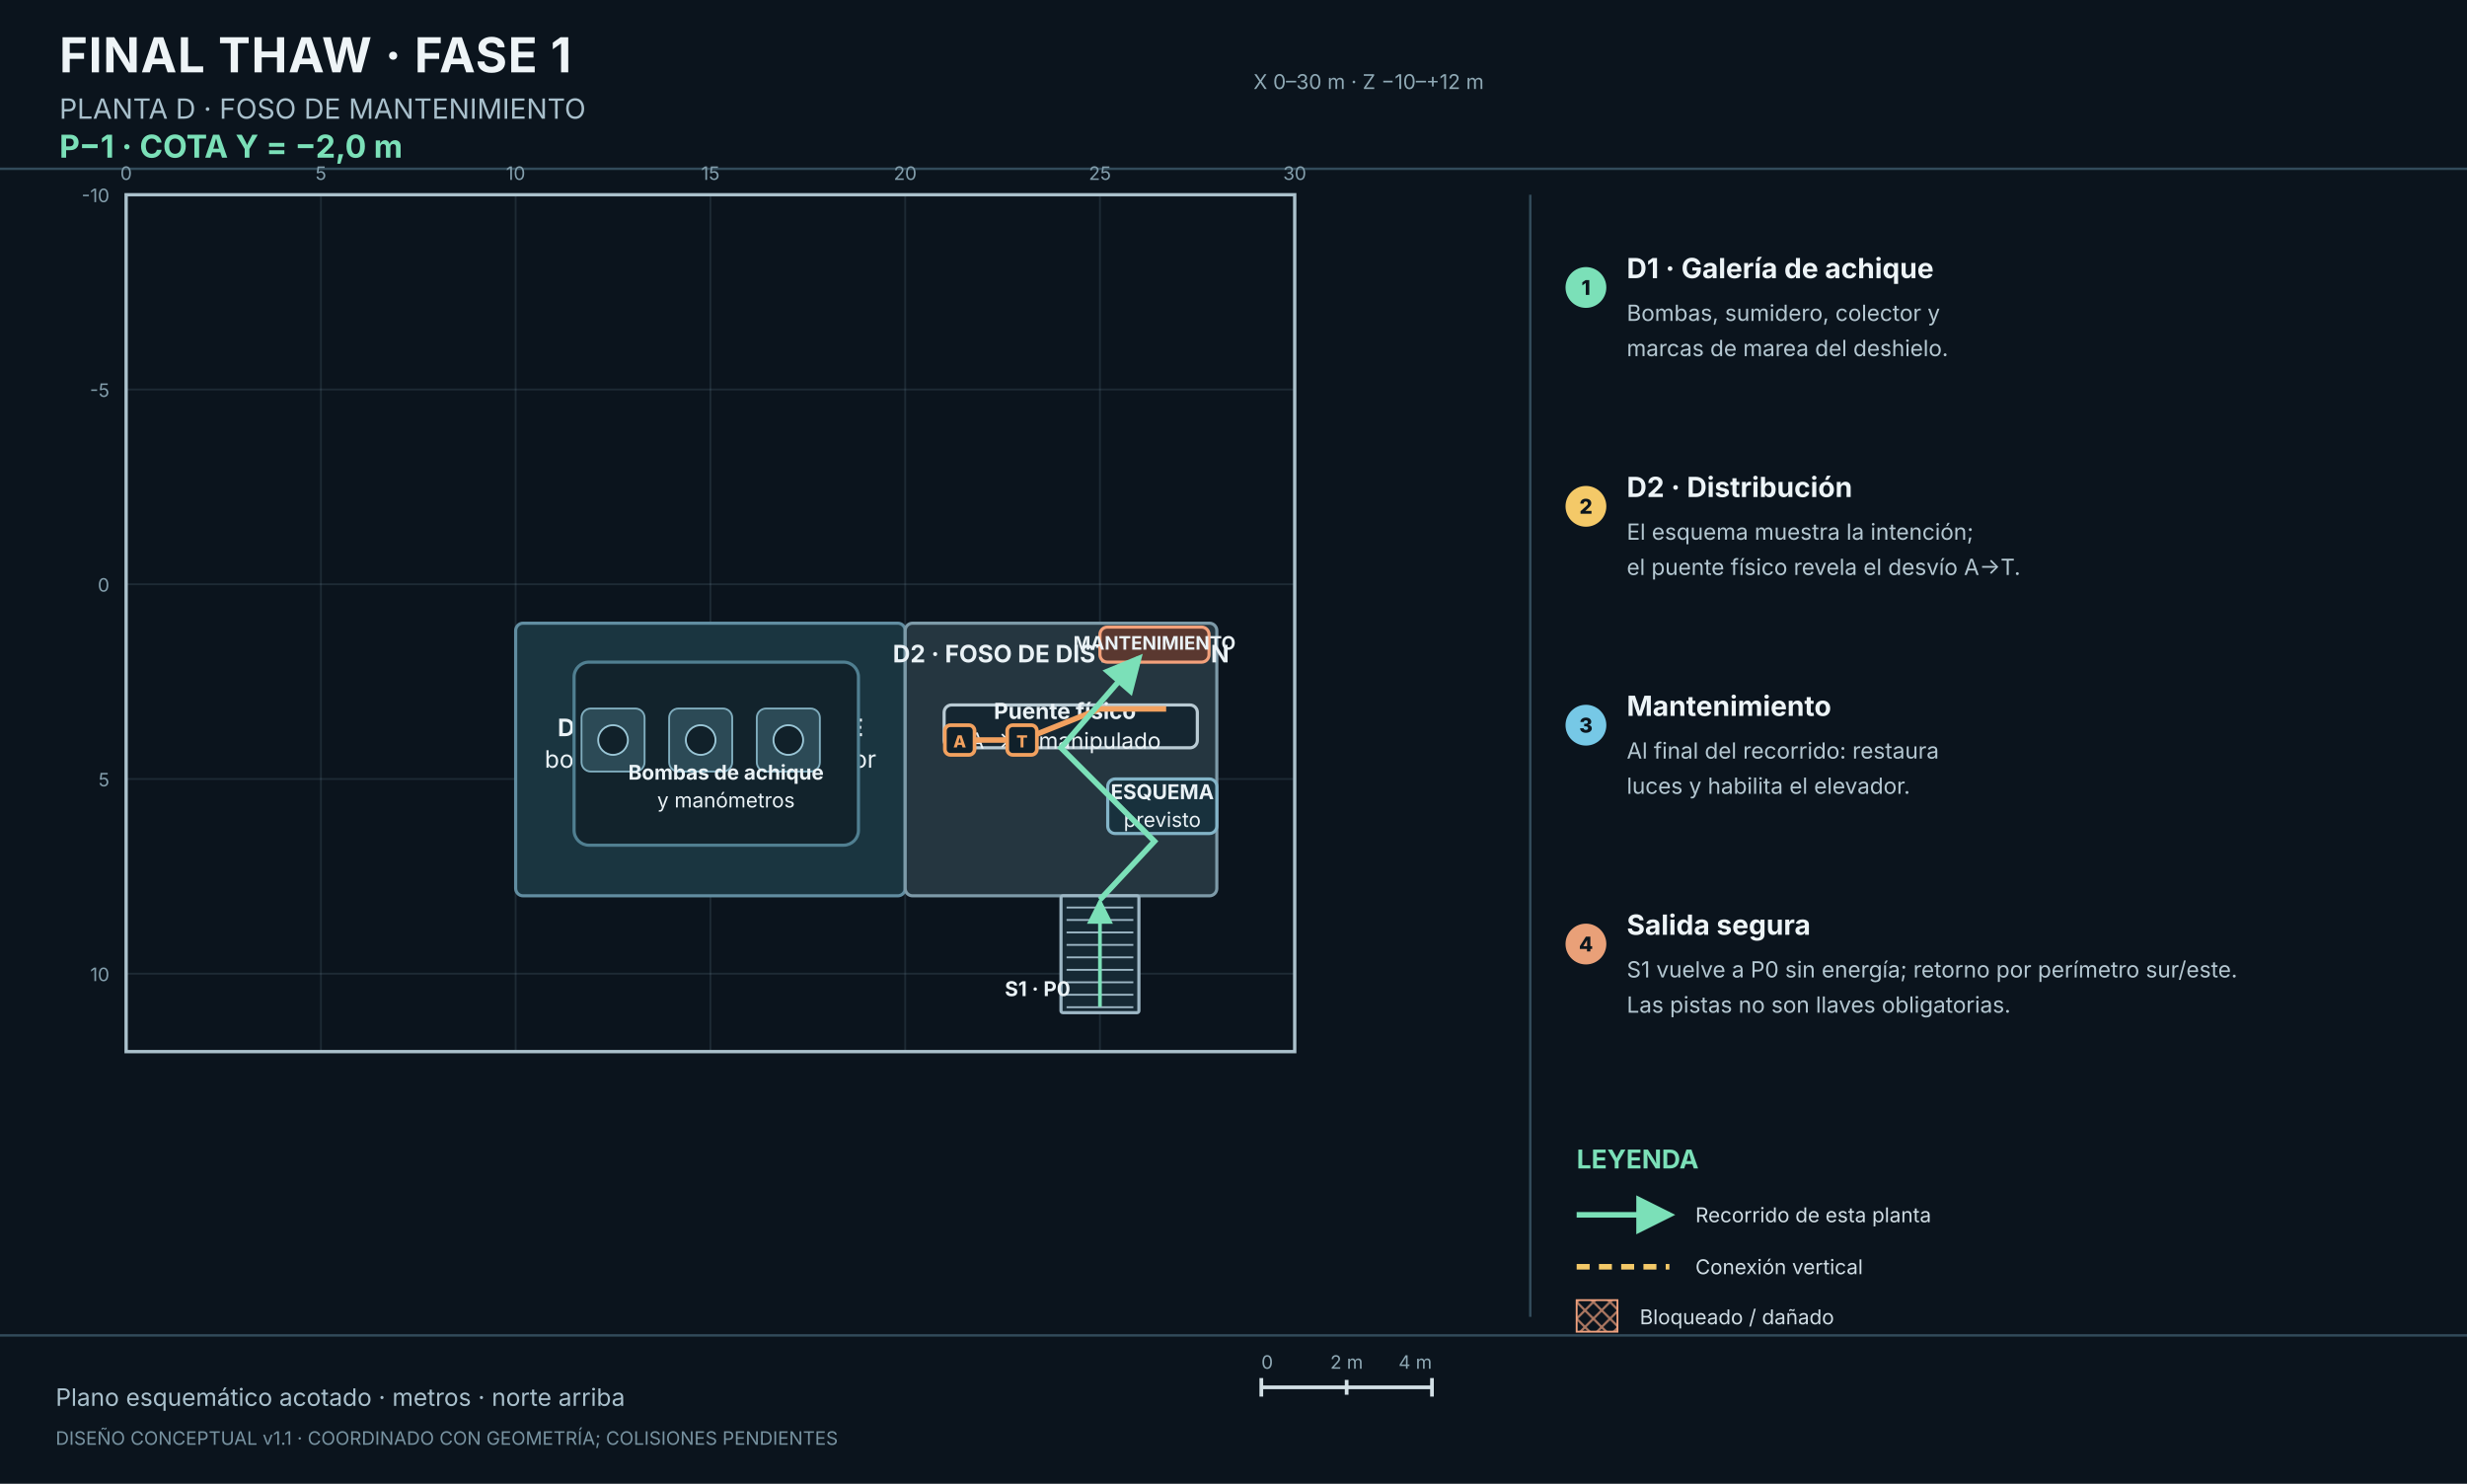
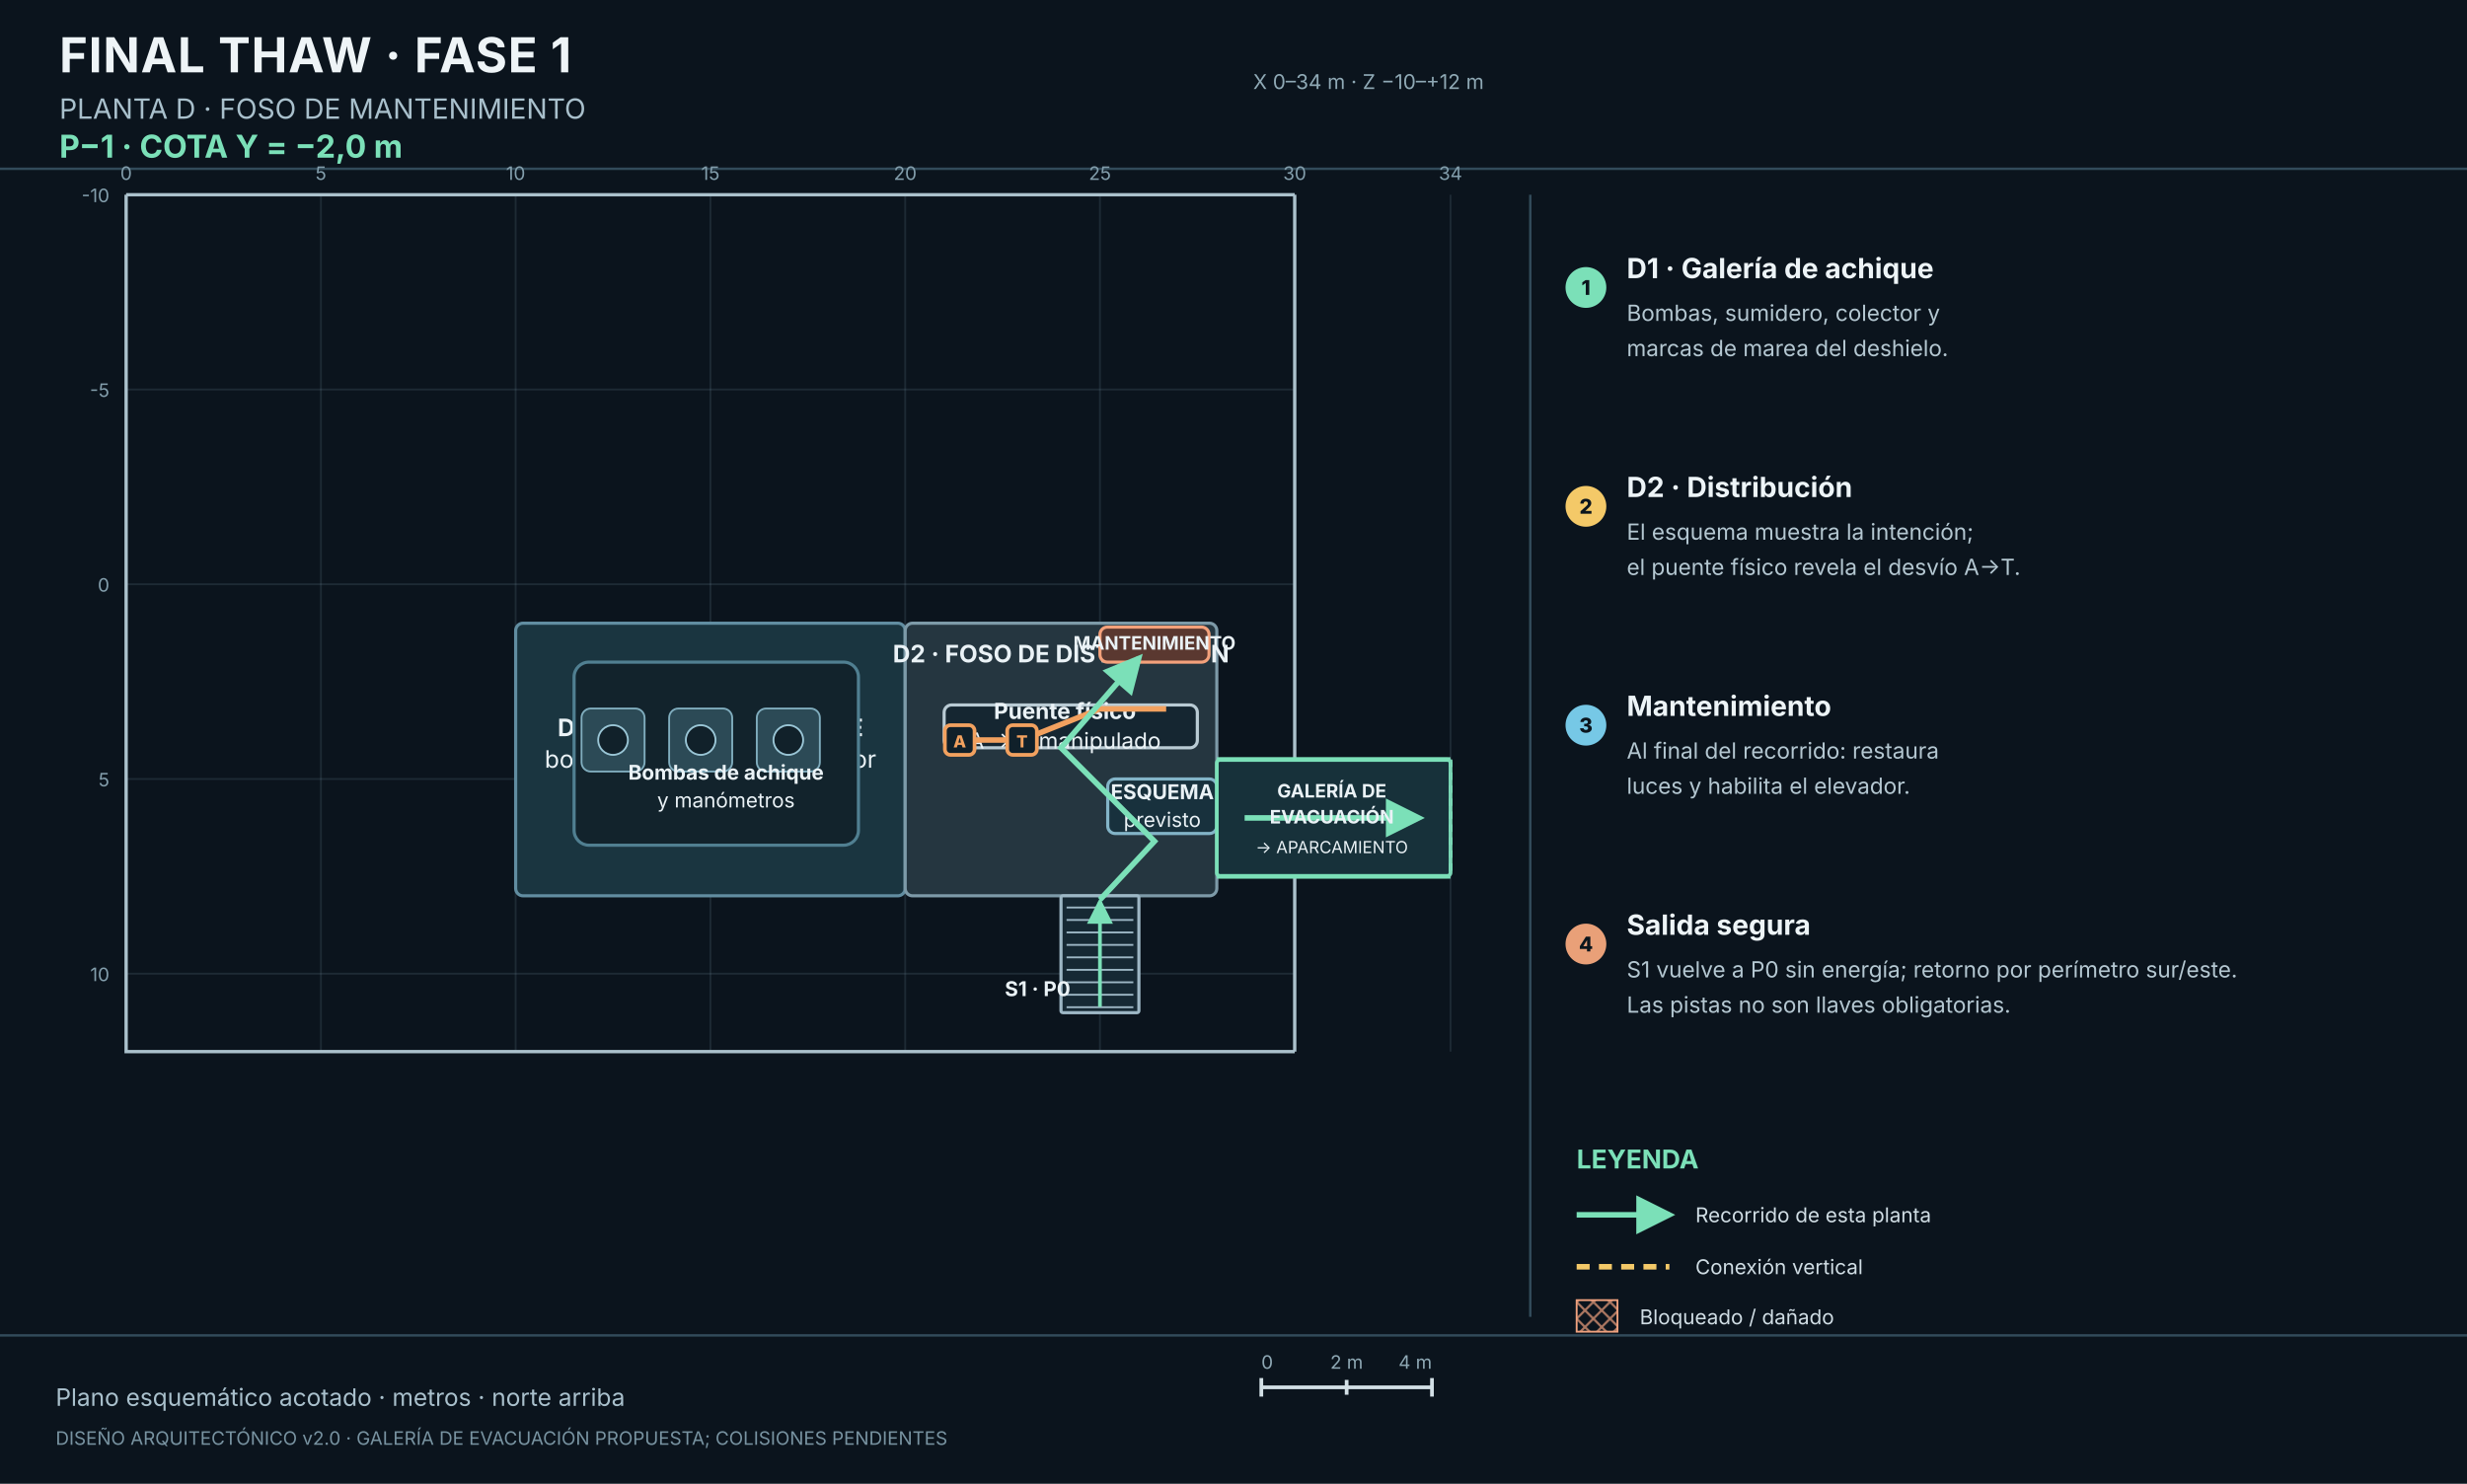
<svg xmlns="http://www.w3.org/2000/svg" viewBox="0 0 1330 800" role="img" aria-label="PLANTA D · FOSO DE MANTENIMIENTO">
  <defs>
    <marker id="arrow" viewBox="0 0 10 10" refX="8.5" refY="5" markerWidth="7" markerHeight="7" orient="auto">
      <path d="M0,0 L10,5 L0,10 z" fill="#7be0b8" />
    </marker>
    <marker id="vertical" viewBox="0 0 10 10" refX="8.5" refY="5" markerWidth="7" markerHeight="7" orient="auto">
      <path d="M0,0 L10,5 L0,10 z" fill="#f4c968" />
    </marker>
    <pattern id="blocked" width="9" height="9" patternUnits="userSpaceOnUse">
      <path d="M0,0L9,9M9,0L0,9" stroke="#efa17e" stroke-width="1.2" opacity=".7" />
    </pattern>
    <pattern id="void" width="12" height="12" patternUnits="userSpaceOnUse">
      <path d="M0,0L12,12M12,0L0,12" stroke="#64808e" stroke-width="1" opacity=".45" />
    </pattern>
  </defs>
  <style>text{font-family:Inter,Arial,sans-serif}.title{font-size:26px;font-weight:750;fill:#eef4f7;letter-spacing:.5px}.sub{font-size:15px;fill:#a9c0cc}.level{font-size:17px;font-weight:750;fill:#7be0b8}.room{font-size:13px;fill:#eaf2f6}.small{font-size:11px;fill:#d0dde4}.muted{font-size:11px;fill:#8fa9b5}</style>
  <rect width="1330" height="800" fill="#0b141d" />
  <path d="M0 91H1330M825 105V710M0 720H1330" stroke="#324b5a" stroke-width="1.3" />
  <text x="32" y="39" class="title">FINAL THAW · FASE 1</text>
  <text x="32" y="64" class="sub">PLANTA D · FOSO DE MANTENIMIENTO</text>
  <text x="32" y="85" class="level">P−1 · COTA Y = −2,0 m</text>
-   <text x="800" y="48" text-anchor="end" class="muted">X 0–30 m · Z −10–+12 m</text>
+   <text x="800" y="48" text-anchor="end" class="muted">X 0–34 m · Z −10–+12 m</text>
  <line x1="68" y1="105" x2="68" y2="567" stroke="#7895a6" opacity=".17" />
  <text x="68" y="97" font-size="10" text-anchor="middle" fill="#839eac">0</text>
  <line x1="173" y1="105" x2="173" y2="567" stroke="#7895a6" opacity=".17" />
  <text x="173" y="97" font-size="10" text-anchor="middle" fill="#839eac">5</text>
  <line x1="278" y1="105" x2="278" y2="567" stroke="#7895a6" opacity=".17" />
  <text x="278" y="97" font-size="10" text-anchor="middle" fill="#839eac">10</text>
  <line x1="383" y1="105" x2="383" y2="567" stroke="#7895a6" opacity=".17" />
  <text x="383" y="97" font-size="10" text-anchor="middle" fill="#839eac">15</text>
  <line x1="488" y1="105" x2="488" y2="567" stroke="#7895a6" opacity=".17" />
  <text x="488" y="97" font-size="10" text-anchor="middle" fill="#839eac">20</text>
  <line x1="593" y1="105" x2="593" y2="567" stroke="#7895a6" opacity=".17" />
  <text x="593" y="97" font-size="10" text-anchor="middle" fill="#839eac">25</text>
  <line x1="698" y1="105" x2="698" y2="567" stroke="#7895a6" opacity=".17" />
  <text x="698" y="97" font-size="10" text-anchor="middle" fill="#839eac">30</text>
  <line x1="68" y1="105" x2="698" y2="105" stroke="#7895a6" opacity=".17" />
  <text x="59" y="109" font-size="10" text-anchor="end" fill="#839eac">-10</text>
  <line x1="68" y1="210" x2="698" y2="210" stroke="#7895a6" opacity=".17" />
  <text x="59" y="214" font-size="10" text-anchor="end" fill="#839eac">-5</text>
  <line x1="68" y1="315" x2="698" y2="315" stroke="#7895a6" opacity=".17" />
  <text x="59" y="319" font-size="10" text-anchor="end" fill="#839eac">0</text>
  <line x1="68" y1="420" x2="698" y2="420" stroke="#7895a6" opacity=".17" />
  <text x="59" y="424" font-size="10" text-anchor="end" fill="#839eac">5</text>
  <line x1="68" y1="525" x2="698" y2="525" stroke="#7895a6" opacity=".17" />
  <text x="59" y="529" font-size="10" text-anchor="end" fill="#839eac">10</text>
-   <rect x="68" y="105" width="630" height="462" fill="none" stroke="#abc1cc" stroke-width="1.8" />
+   <path d="M68 105H698 M68 105V567H698 M698 105V409.5 M698 472.5V567" fill="none" stroke="#abc1cc" stroke-width="1.8" />
  <rect x="278" y="336" width="210" height="147" rx="4" fill="#1a3540" stroke="#618da1" stroke-width="1.7" />
  <text x="383" y="396.933" text-anchor="middle" font-size="13" font-family="Inter,Arial,sans-serif" font-weight="700" fill="#eaf2f6">D1 · GALERÍA DE ACHIQUE</text>
  <text x="383" y="413.933" text-anchor="middle" font-size="13" font-family="Inter,Arial,sans-serif" font-weight="400" fill="#eaf2f6">bombas · sumidero · colector</text>
  <rect x="488" y="336" width="168" height="147" rx="4" fill="#253640" stroke="#7d9aa8" stroke-width="1.7" />
  <text x="572" y="357.133" text-anchor="middle" font-size="13" font-family="Inter,Arial,sans-serif" font-weight="700" fill="#eaf2f6">D2 · FOSO DE DISTRIBUCIÓN</text>
  <rect x="309.5" y="357" width="153.3" height="98.7" rx="8" fill="#12232c" stroke="#507f91" stroke-width="1.7" />
  <rect x="313.5" y="382" width="34" height="34" rx="5" fill="#2c4a56" stroke="#80adbe" />
  <circle cx="330.5" cy="399" r="8" fill="#11212a" stroke="#9ac6d6" />
  <rect x="360.75" y="382" width="34" height="34" rx="5" fill="#2c4a56" stroke="#80adbe" />
  <circle cx="377.75" cy="399" r="8" fill="#11212a" stroke="#9ac6d6" />
  <rect x="408" y="382" width="34" height="34" rx="5" fill="#2c4a56" stroke="#80adbe" />
  <circle cx="425" cy="399" r="8" fill="#11212a" stroke="#9ac6d6" />
  <text x="391.4" y="420.367" text-anchor="middle" font-size="11" font-family="Inter,Arial,sans-serif" font-weight="700" fill="#eaf2f6">Bombas de achique</text>
  <text x="391.4" y="435.367" text-anchor="middle" font-size="11" font-family="Inter,Arial,sans-serif" font-weight="400" fill="#eaf2f6">y manómetros</text>
  <rect x="509" y="380.1" width="136.5" height="23.1" rx="4" fill="#152631" stroke="#b9cbd4" stroke-width="1.7" />
  <text x="574.1" y="387.65" text-anchor="middle" font-size="12" font-family="Inter,Arial,sans-serif" font-weight="700" fill="#eaf2f6">Puente físico</text>
  <text x="574.1" y="403.65" text-anchor="middle" font-size="12" font-family="Inter,Arial,sans-serif" font-weight="400" fill="#eaf2f6">A → T manipulado</text>
  <path d="M517.4 399 L551 399 L593 382.2 L628.7 382.2" fill="none" stroke="#f2a15f" stroke-width="3" />
  <rect x="509.4" y="391" width="16" height="16" rx="3" fill="#10202a" stroke="#f2a15f" stroke-width="2" />
  <text x="517.4" y="403" text-anchor="middle" font-size="9" font-family="Inter,Arial,sans-serif" font-weight="800" fill="#f2a15f">A</text>
  <rect x="543" y="391" width="16" height="16" rx="3" fill="#10202a" stroke="#f2a15f" stroke-width="2" />
  <text x="551" y="403" text-anchor="middle" font-size="9" font-family="Inter,Arial,sans-serif" font-weight="800" fill="#f2a15f">T</text>
  <rect x="597.2" y="420" width="58.8" height="29.4" rx="4" fill="#18313d" stroke="#83b4c8" stroke-width="1.7" />
  <text x="626.6" y="430.867" text-anchor="middle" font-size="11" font-family="Inter,Arial,sans-serif" font-weight="700" fill="#eaf2f6">ESQUEMA</text>
  <text x="626.6" y="445.867" text-anchor="middle" font-size="11" font-family="Inter,Arial,sans-serif" font-weight="400" fill="#eaf2f6">previsto</text>
  <rect x="593" y="338.1" width="58.8" height="18.9" rx="4" fill="#5a3830" stroke="#f4a17b" stroke-width="1.7" />
  <text x="622.4" y="350.253" text-anchor="middle" font-size="10" font-family="Inter,Arial,sans-serif" font-weight="700" fill="#eaf2f6">MANTENIMIENTO</text>
  <rect x="572" y="483" width="42" height="63" rx="1" fill="#162934" stroke="#9db7c5" stroke-width="1.7" />
  <line x1="575" y1="489.3" x2="611" y2="489.3" stroke="#9db7c5" stroke-width="1" />
  <line x1="575" y1="496.02" x2="611" y2="496.02" stroke="#9db7c5" stroke-width="1" />
  <line x1="575" y1="502.74" x2="611" y2="502.74" stroke="#9db7c5" stroke-width="1" />
  <line x1="575" y1="509.46" x2="611" y2="509.46" stroke="#9db7c5" stroke-width="1" />
  <line x1="575" y1="516.18" x2="611" y2="516.18" stroke="#9db7c5" stroke-width="1" />
  <line x1="575" y1="522.9" x2="611" y2="522.9" stroke="#9db7c5" stroke-width="1" />
  <line x1="575" y1="529.62" x2="611" y2="529.62" stroke="#9db7c5" stroke-width="1" />
  <line x1="575" y1="536.34" x2="611" y2="536.34" stroke="#9db7c5" stroke-width="1" />
  <line x1="575" y1="543.06" x2="611" y2="543.06" stroke="#9db7c5" stroke-width="1" />
  <polyline points="593,542.85 593,486.15" fill="none" stroke="#7be0b8" stroke-width="2" marker-end="url(#arrow)" />
  <text x="559.4" y="537.067" text-anchor="middle" font-size="11" font-family="Inter,Arial,sans-serif" font-weight="700" fill="#eaf2f6">S1 · P0</text>
  <polyline points="593,485.1 622.4,453.6 572,403.2 614,354.9" fill="none" stroke="#7be0b8" stroke-width="3" marker-end="url(#arrow)" />
  <circle cx="855" cy="155" r="11" fill="#7be0b8" />
  <text x="855" y="159" font-size="11" text-anchor="middle" font-weight="800" fill="#0b151d">1</text>
  <text x="877" y="150" font-size="15" font-weight="700" fill="#edf4f7">D1 · Galería de achique</text>
  <text x="877" y="173" font-size="12" fill="#b4c7d1">Bombas, sumidero, colector y</text>
  <text x="877" y="192" font-size="12" fill="#b4c7d1">marcas de marea del deshielo.</text>
  <circle cx="855" cy="273" r="11" fill="#f4c968" />
  <text x="855" y="277" font-size="11" text-anchor="middle" font-weight="800" fill="#0b151d">2</text>
  <text x="877" y="268" font-size="15" font-weight="700" fill="#edf4f7">D2 · Distribución</text>
  <text x="877" y="291" font-size="12" fill="#b4c7d1">El esquema muestra la intención;</text>
  <text x="877" y="310" font-size="12" fill="#b4c7d1">el puente físico revela el desvío A→T.</text>
  <circle cx="855" cy="391" r="11" fill="#76c8e6" />
  <text x="855" y="395" font-size="11" text-anchor="middle" font-weight="800" fill="#0b151d">3</text>
  <text x="877" y="386" font-size="15" font-weight="700" fill="#edf4f7">Mantenimiento</text>
  <text x="877" y="409" font-size="12" fill="#b4c7d1">Al final del recorrido: restaura</text>
  <text x="877" y="428" font-size="12" fill="#b4c7d1">luces y habilita el elevador.</text>
  <circle cx="855" cy="509" r="11" fill="#e9a078" />
  <text x="855" y="513" font-size="11" text-anchor="middle" font-weight="800" fill="#0b151d">4</text>
  <text x="877" y="504" font-size="15" font-weight="700" fill="#edf4f7">Salida segura</text>
  <text x="877" y="527" font-size="12" fill="#b4c7d1">S1 vuelve a P0 sin energía; retorno por perímetro sur/este.</text>
  <text x="877" y="546" font-size="12" fill="#b4c7d1">Las pistas no son llaves obligatorias.</text>
+   <rect x="656" y="409.5" width="126" height="63" rx="2" fill="#17313a" stroke="#7be0b8" stroke-width="2" />
+   <path d="M656 409.5H782 M656 472.5H782" stroke="#7be0b8" stroke-width="2.5" />
+   <path d="M671 441H765" stroke="#7be0b8" stroke-width="3" marker-end="url(#arrow)" />
+   <text x="718" y="430" text-anchor="middle" font-size="10" font-weight="700" fill="#eaf2f6">GALERÍA DE</text>
+   <text x="718" y="444" text-anchor="middle" font-size="10" font-weight="700" fill="#eaf2f6">EVACUACIÓN</text>
+   <text x="718" y="460" text-anchor="middle" font-size="9" fill="#eaf2f6">→ APARCAMIENTO</text>
+   <line x1="782" y1="409.5" x2="782" y2="472.5" stroke="#7be0b8" stroke-width="2" stroke-dasharray="4 3" />
+   <line x1="782" y1="105" x2="782" y2="567" stroke="#7895a6" opacity=".17" />
+   <text x="782" y="97" font-size="10" text-anchor="middle" fill="#839eac">34</text>
  <g transform="translate(850 630)">
    <text x="0" y="0" font-size="14" font-weight="750" fill="#7be0b8">LEYENDA</text>
    <line x1="0" y1="25" x2="50" y2="25" stroke="#7be0b8" stroke-width="3" marker-end="url(#arrow)" />
    <text x="64" y="29" class="small">Recorrido de esta planta</text>
    <line x1="0" y1="53" x2="50" y2="53" stroke="#f4c968" stroke-width="3" stroke-dasharray="7 5" />
    <text x="64" y="57" class="small">Conexión vertical</text>
    <rect x="0" y="71" width="22" height="17" fill="url(#blocked)" stroke="#efa17e" />
    <text x="34" y="84" class="small">Bloqueado / dañado</text>
  </g>
  <text x="30" y="758" font-size="13" fill="#a9c0cc">Plano esquemático acotado · metros · norte arriba</text>
-   <text x="30" y="779" font-size="10" fill="#7893a1">DISEÑO CONCEPTUAL v1.1 · COORDINADO CON GEOMETRÍA; COLISIONES PENDIENTES</text>
+   <text x="30" y="779" font-size="10" fill="#7893a1">DISEÑO ARQUITECTÓNICO v2.0 · GALERÍA DE EVACUACIÓN PROPUESTA; COLISIONES PENDIENTES</text>
  <path d="M680 748H772M680 743V753M726 744V752M772 743V753" stroke="#d3e0e6" stroke-width="2" />
  <text x="680" y="738" font-size="10" fill="#8fa9b5">0</text>
  <text x="726" y="738" font-size="10" text-anchor="middle" fill="#8fa9b5">2 m</text>
  <text x="772" y="738" font-size="10" text-anchor="end" fill="#8fa9b5">4 m</text>
</svg>
